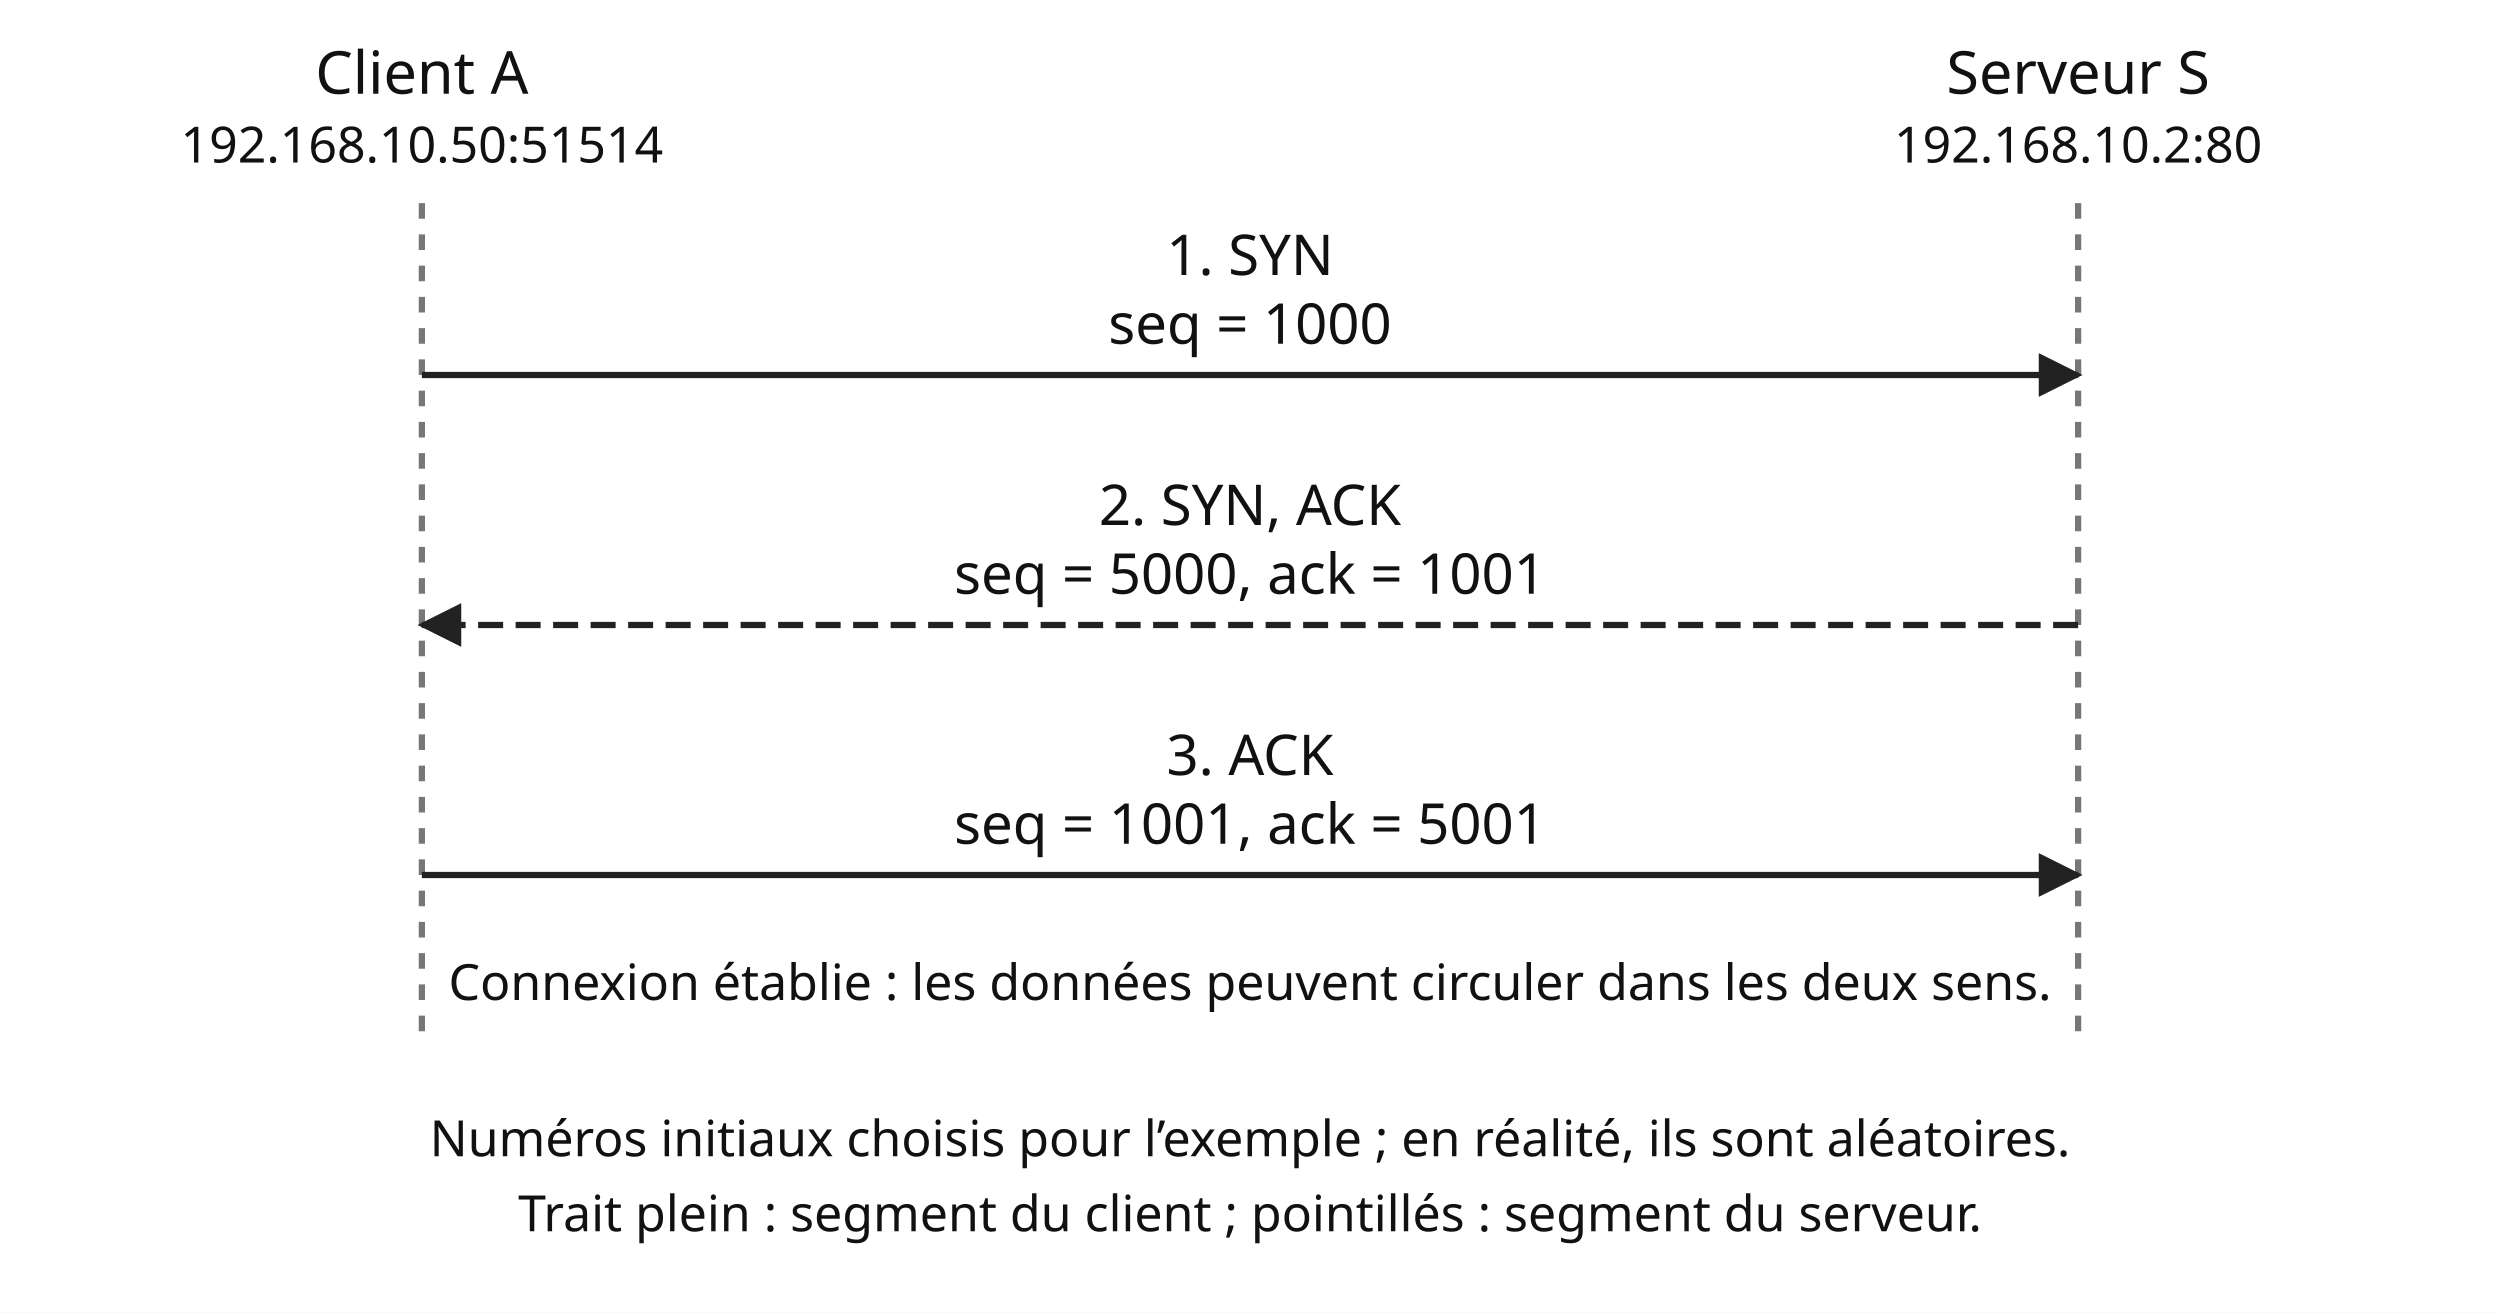
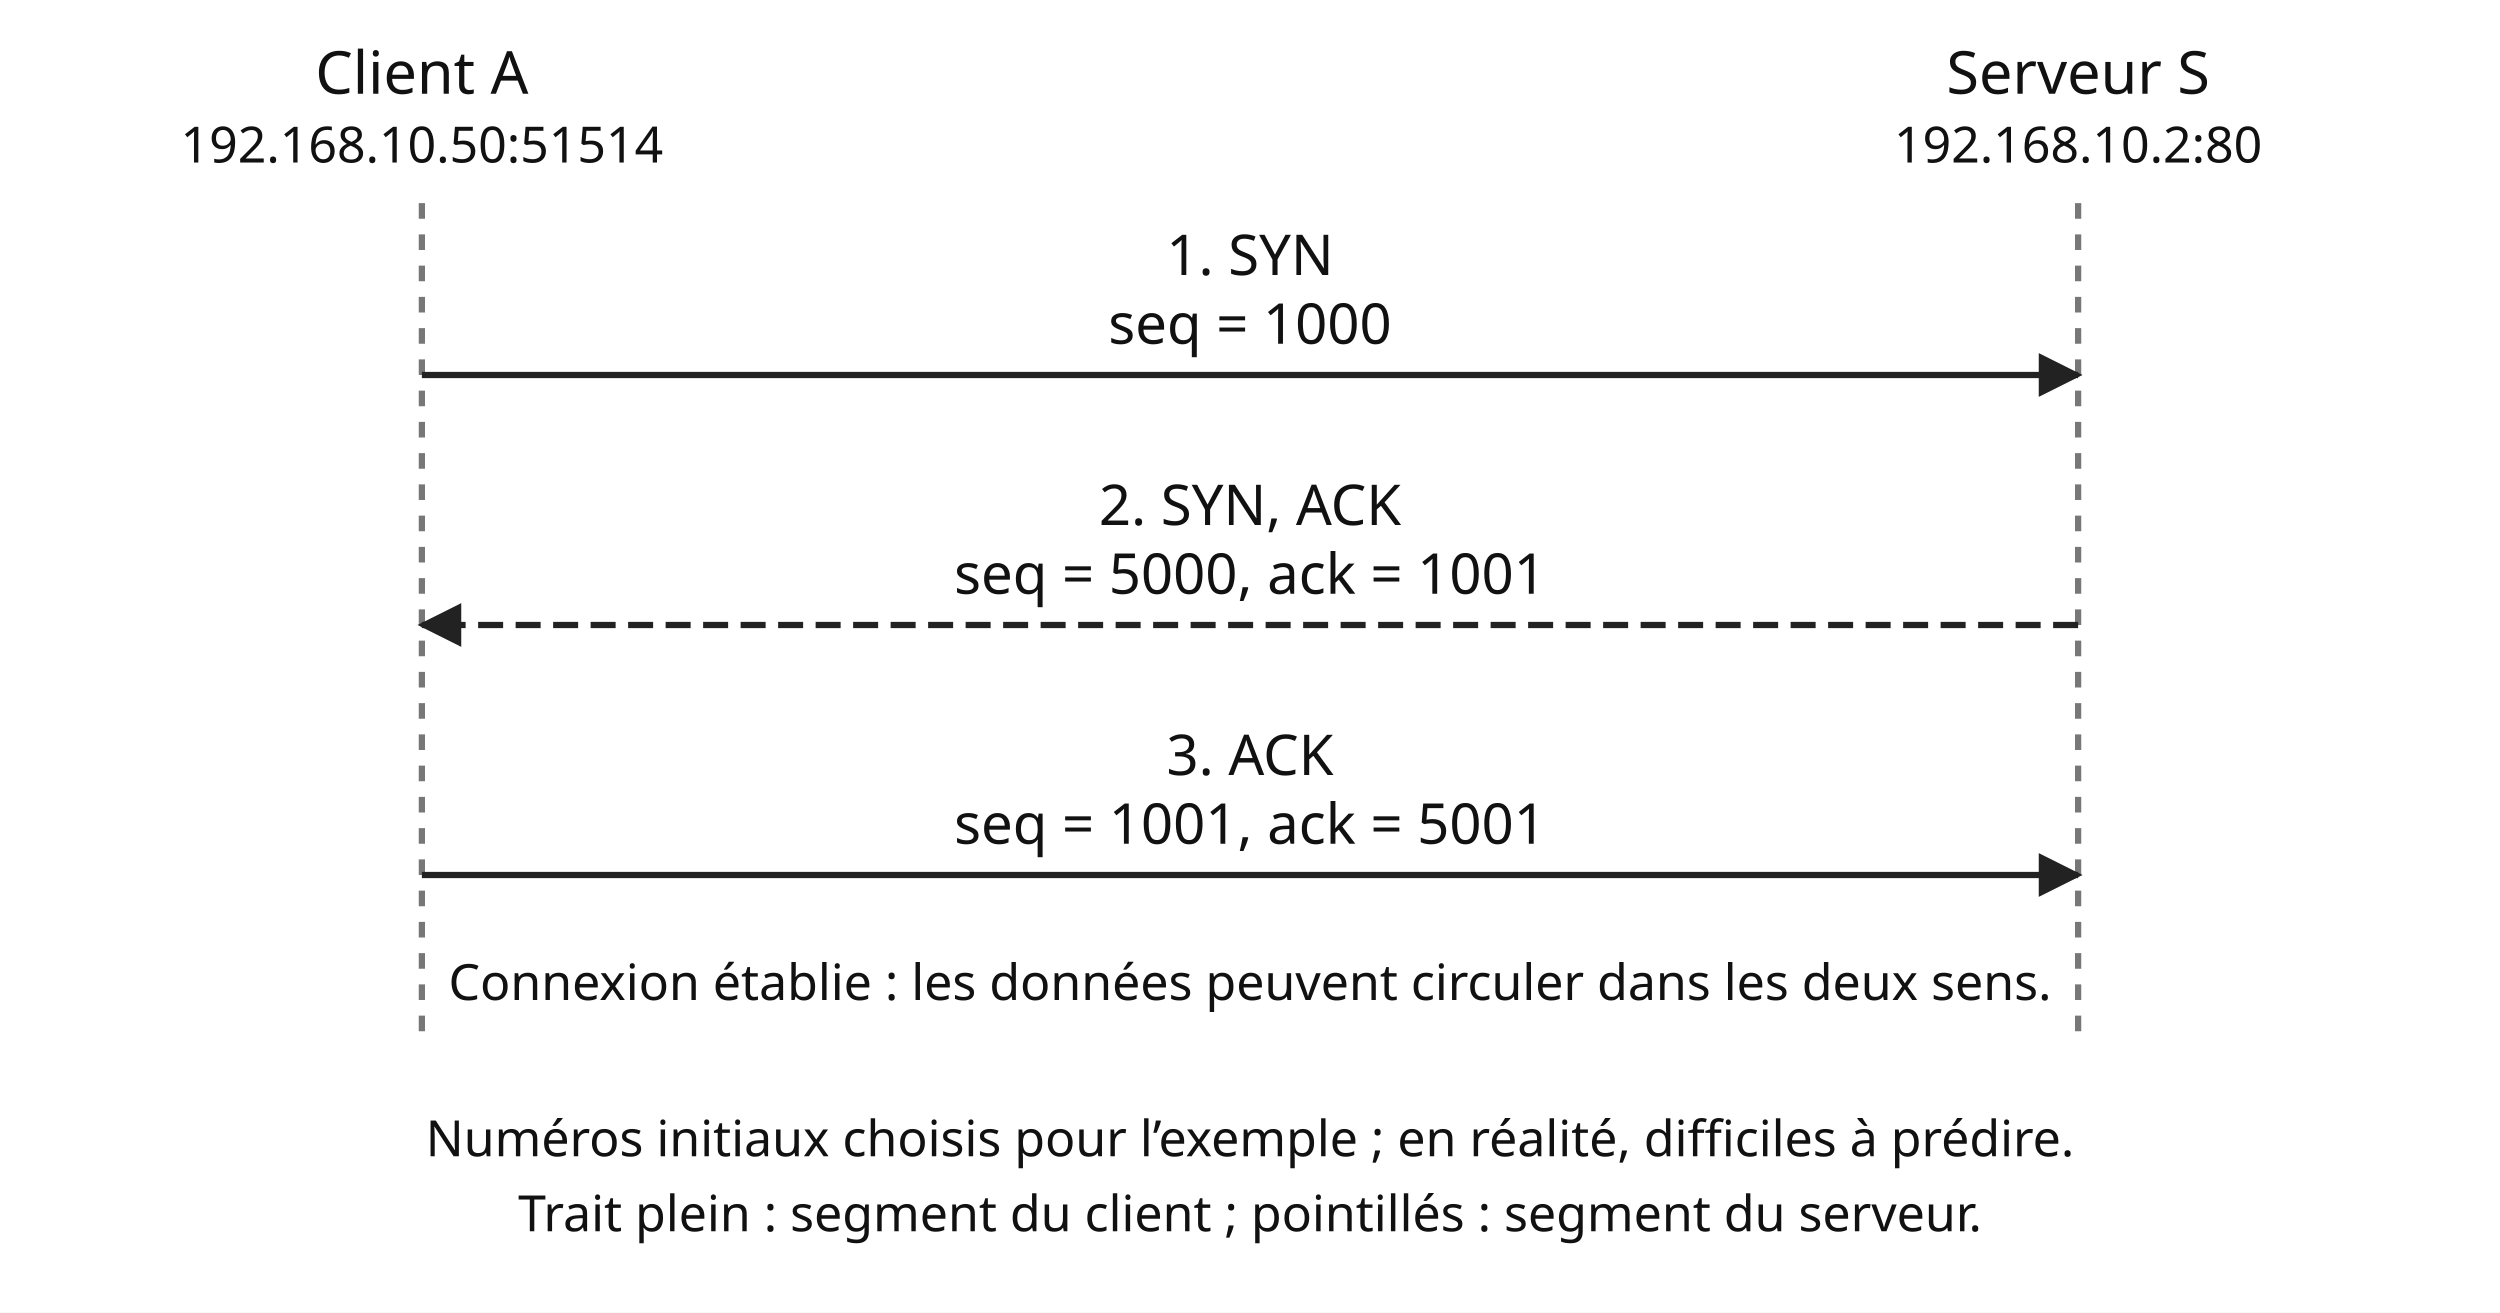
<svg xmlns="http://www.w3.org/2000/svg" width="800" height="420" viewBox="0 0 800 420" role="img" aria-labelledby="title desc">
  <defs>
    <marker id="arrow" viewBox="0 0 10 10" refX="9" refY="5" markerWidth="7" markerHeight="7" orient="auto-start-reverse">
      <path d="M0 0 L10 5 L0 10 Z" fill="#222" />
    </marker>
  </defs>
  <rect width="800" height="420" fill="white" />
  <g font-family="sans-serif" font-size="19" text-anchor="middle" fill="#111">
    <text x="135" y="30">Client A</text>
    <text x="665" y="30">Serveur S</text>
  </g>
  <g font-family="sans-serif" font-size="16" text-anchor="middle" fill="#111">
    <text x="135" y="52">192.168.10.50:51514</text>
    <text x="665" y="52">192.168.10.2:80</text>
  </g>
  <g stroke="#777" stroke-width="2" stroke-dasharray="5 5">
    <path d="M135 65 V330 M665 65 V330" />
  </g>
  <g fill="none" stroke="#222" stroke-width="2" marker-end="url(#arrow)">
    <path d="M135 120 H665" />
    <path d="M665 200 H135" stroke-dasharray="8 4" />
    <path d="M135 280 H665" />
  </g>
  <g font-family="sans-serif" font-size="18" text-anchor="middle" fill="#111">
    <text x="400" y="88">1. SYN</text>
    <text x="400" y="110">seq = 1000</text>
    <text x="400" y="168">2. SYN, ACK</text>
    <text x="400" y="190">seq = 5000, ack = 1001</text>
    <text x="400" y="248">3. ACK</text>
    <text x="400" y="270">seq = 1001, ack = 5001</text>
  </g>
  <g font-family="sans-serif" font-size="16" text-anchor="middle" fill="#111">
    <text x="400" y="320">Connexion établie : les données peuvent circuler dans les deux sens.</text>
-     <text x="400" y="370">Numéros initiaux choisis pour l’exemple ; en réalité, ils sont aléatoires.</text>
+     <text x="400" y="370">Numéros initiaux choisis pour l’exemple ; en réalité, difficiles à prédire.</text>
    <text x="400" y="394">Trait plein : segment du client ; pointillés : segment du serveur.</text>
  </g>
</svg>
